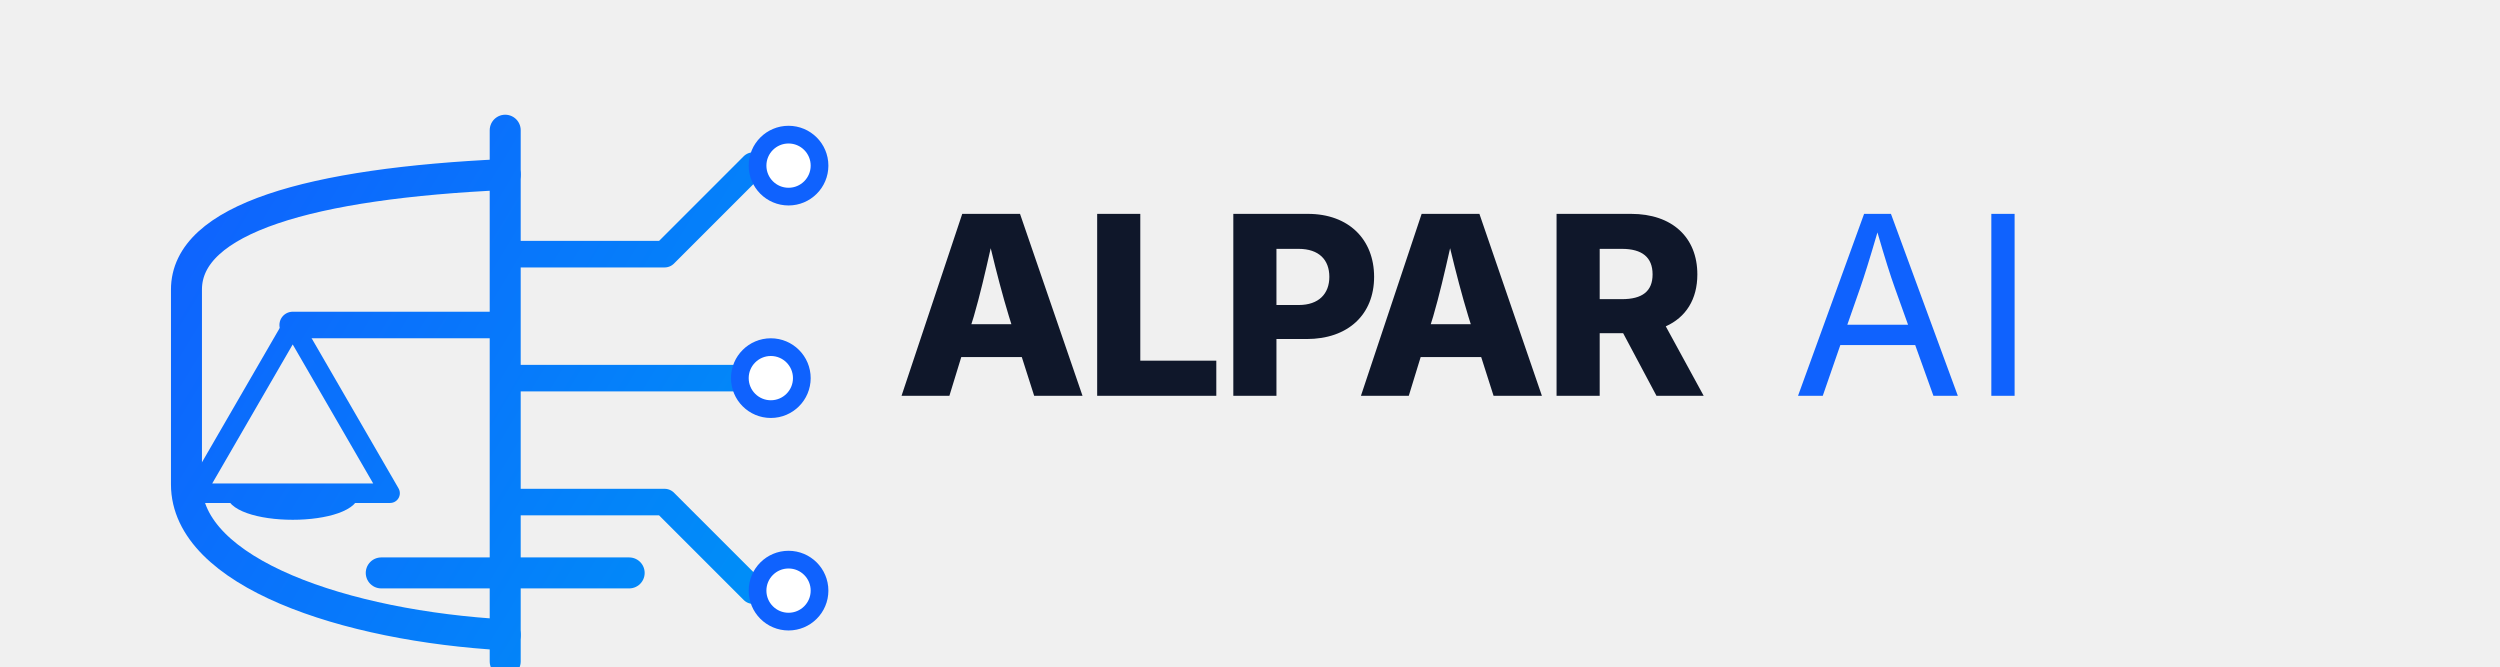
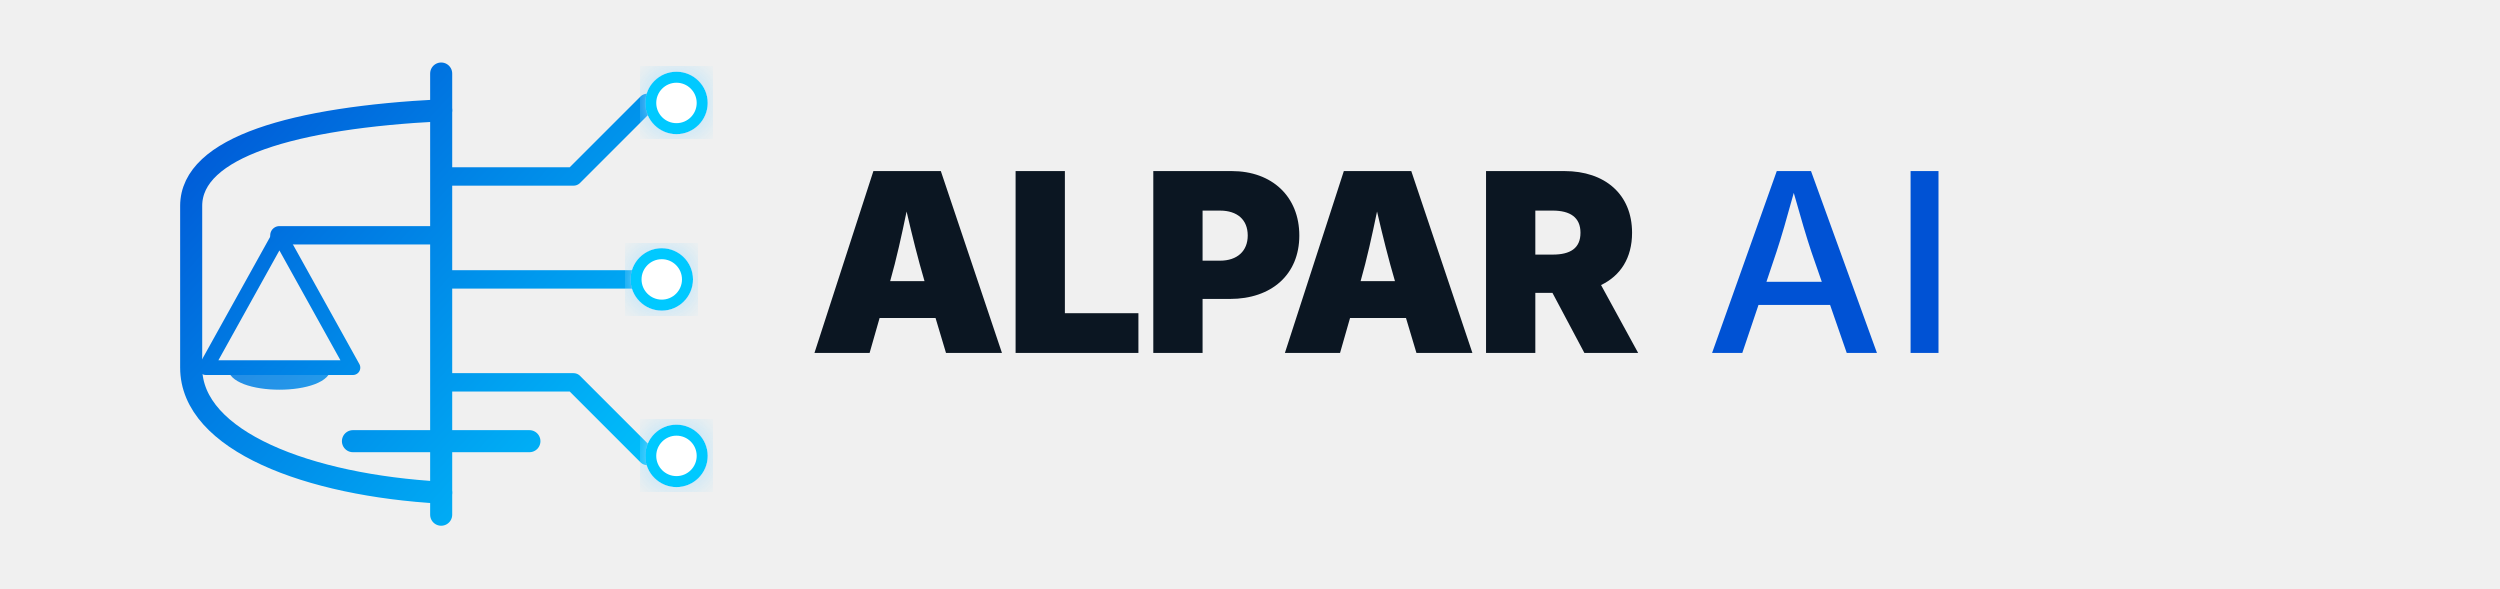
- <svg xmlns="http://www.w3.org/2000/svg" viewBox="0 0 240 64" width="240" height="64" role="img" aria-label="ALPAR AI">
+ <svg xmlns="http://www.w3.org/2000/svg" viewBox="0 0 340 80" width="340" height="80" role="img" aria-label="ALPAR AI">
  <defs>
-     <linearGradient id="alpar-corp-grad-light" x1="16" y1="12" x2="82" y2="52" gradientUnits="userSpaceOnUse">
-       <stop offset="0%" stop-color="#0F62FE" />
-       <stop offset="100%" stop-color="#008DF8" />
+     <linearGradient id="alpar-accent-grad-light" x1="16" y1="10" x2="82" y2="70" gradientUnits="userSpaceOnUse">
+       <stop offset="0%" stop-color="#0052D4" />
+       <stop offset="100%" stop-color="#00C9FF" />
    </linearGradient>
+     <filter id="alpar-neon-glow-light" x="-20%" y="-20%" width="140%" height="140%">
+       <feGaussianBlur stdDeviation="2" result="blur" />
+       <feMerge>
+         <feMergeNode in="blur" />
+         <feMergeNode in="SourceGraphic" />
+       </feMerge>
+     </filter>
  </defs>
-   <g transform="translate(6, 4) scale(0.85)">
-     <path d="M 50,10 V 70" stroke="url(#alpar-corp-grad-light)" stroke-width="3.5" stroke-linecap="round" />
-     <path d="M 50,15 C 28,16 14,20 14,28 V 50 C 14,60 32,66 50,67" fill="none" stroke="url(#alpar-corp-grad-light)" stroke-width="3.5" stroke-linecap="round" />
-     <path d="M 50,32 H 26" stroke="url(#alpar-corp-grad-light)" stroke-width="3" stroke-linecap="round" />
-     <path d="M 26,32 L 15,51 H 37 Z" fill="none" stroke="url(#alpar-corp-grad-light)" stroke-width="2.2" stroke-linejoin="round" />
-     <path d="M 18.5,51 C 18.5,55 33.5,55 33.5,51 Z" fill="url(#alpar-corp-grad-light)" />
-     <path d="M 36,60 H 64" stroke="url(#alpar-corp-grad-light)" stroke-width="3.5" stroke-linecap="round" />
-     <path d="M 50,24 H 68 L 78,14 H 82" fill="none" stroke="url(#alpar-corp-grad-light)" stroke-width="3" stroke-linecap="round" stroke-linejoin="round" />
-     <circle cx="82" cy="14" r="3.5" fill="#FFFFFF" stroke="#0F62FE" stroke-width="2" />
-     <path d="M 50,38 H 80" fill="none" stroke="url(#alpar-corp-grad-light)" stroke-width="3" stroke-linecap="round" />
-     <circle cx="80" cy="38" r="3.5" fill="#FFFFFF" stroke="#0F62FE" stroke-width="2" />
-     <path d="M 50,52 H 68 L 78,62 H 82" fill="none" stroke="url(#alpar-corp-grad-light)" stroke-width="3" stroke-linecap="round" stroke-linejoin="round" />
-     <circle cx="82" cy="62" r="3.5" fill="#FFFFFF" stroke="#0F62FE" stroke-width="2" />
+   <g transform="translate(10, 0)">
+     <path d="M 50,10 V 70" stroke="url(#alpar-accent-grad-light)" stroke-width="3" stroke-linecap="round" />
+     <path d="M 50,15 C 30,16 16,20 16,28 V 50 C 16,60 32,66 50,67" fill="none" stroke="url(#alpar-accent-grad-light)" stroke-width="3" stroke-linecap="round" />
+     <path d="M 50,32 H 28" stroke="url(#alpar-accent-grad-light)" stroke-width="2.5" stroke-linecap="round" />
+     <path d="M 28,32 L 18,50 H 38 Z" fill="none" stroke="url(#alpar-accent-grad-light)" stroke-width="2" stroke-linejoin="round" />
+     <path d="M 21,50 C 21,54 35,54 35,50 Z" fill="url(#alpar-accent-grad-light)" opacity="0.85" />
+     <path d="M 38,60 H 62" stroke="url(#alpar-accent-grad-light)" stroke-width="3" stroke-linecap="round" />
+     <path d="M 50,24 H 68 L 78,14 H 82" fill="none" stroke="url(#alpar-accent-grad-light)" stroke-width="2.5" stroke-linecap="round" stroke-linejoin="round" />
+     <circle cx="82" cy="14" r="3.5" fill="#FFFFFF" stroke="#00C9FF" stroke-width="1.5" filter="url(#alpar-neon-glow-light)" />
+     <path d="M 50,38 H 80" fill="none" stroke="url(#alpar-accent-grad-light)" stroke-width="2.5" stroke-linecap="round" />
+     <circle cx="80" cy="38" r="3.5" fill="#FFFFFF" stroke="#00C9FF" stroke-width="1.5" filter="url(#alpar-neon-glow-light)" />
+     <path d="M 50,52 H 68 L 78,62 H 82" fill="none" stroke="url(#alpar-accent-grad-light)" stroke-width="2.5" stroke-linecap="round" stroke-linejoin="round" />
+     <circle cx="82" cy="62" r="3.5" fill="#FFFFFF" stroke="#00C9FF" stroke-width="1.5" filter="url(#alpar-neon-glow-light)" />
  </g>
-   <g transform="translate(86, 0)" font-family="Inter, -apple-system, BlinkMacSystemFont, 'Segoe UI', system-ui, sans-serif" font-weight="800" letter-spacing="-0.5">
-     <text x="0" y="38" font-size="24" fill="#0F172A">ALPAR</text>
-     <text x="86" y="38" font-size="24" font-weight="400" fill="#0F62FE" letter-spacing="0.5">AI</text>
+   <g transform="translate(110, 0)" font-family="Inter, -apple-system, BlinkMacSystemFont, 'Segoe UI', system-ui, sans-serif" font-weight="900" letter-spacing="-0.5">
+     <text x="0" y="48" font-size="34" fill="#0B1622">ALPAR</text>
+     <text x="122" y="48" font-size="34" font-weight="500" fill="#0052D4" letter-spacing="1">AI</text>
  </g>
</svg>
